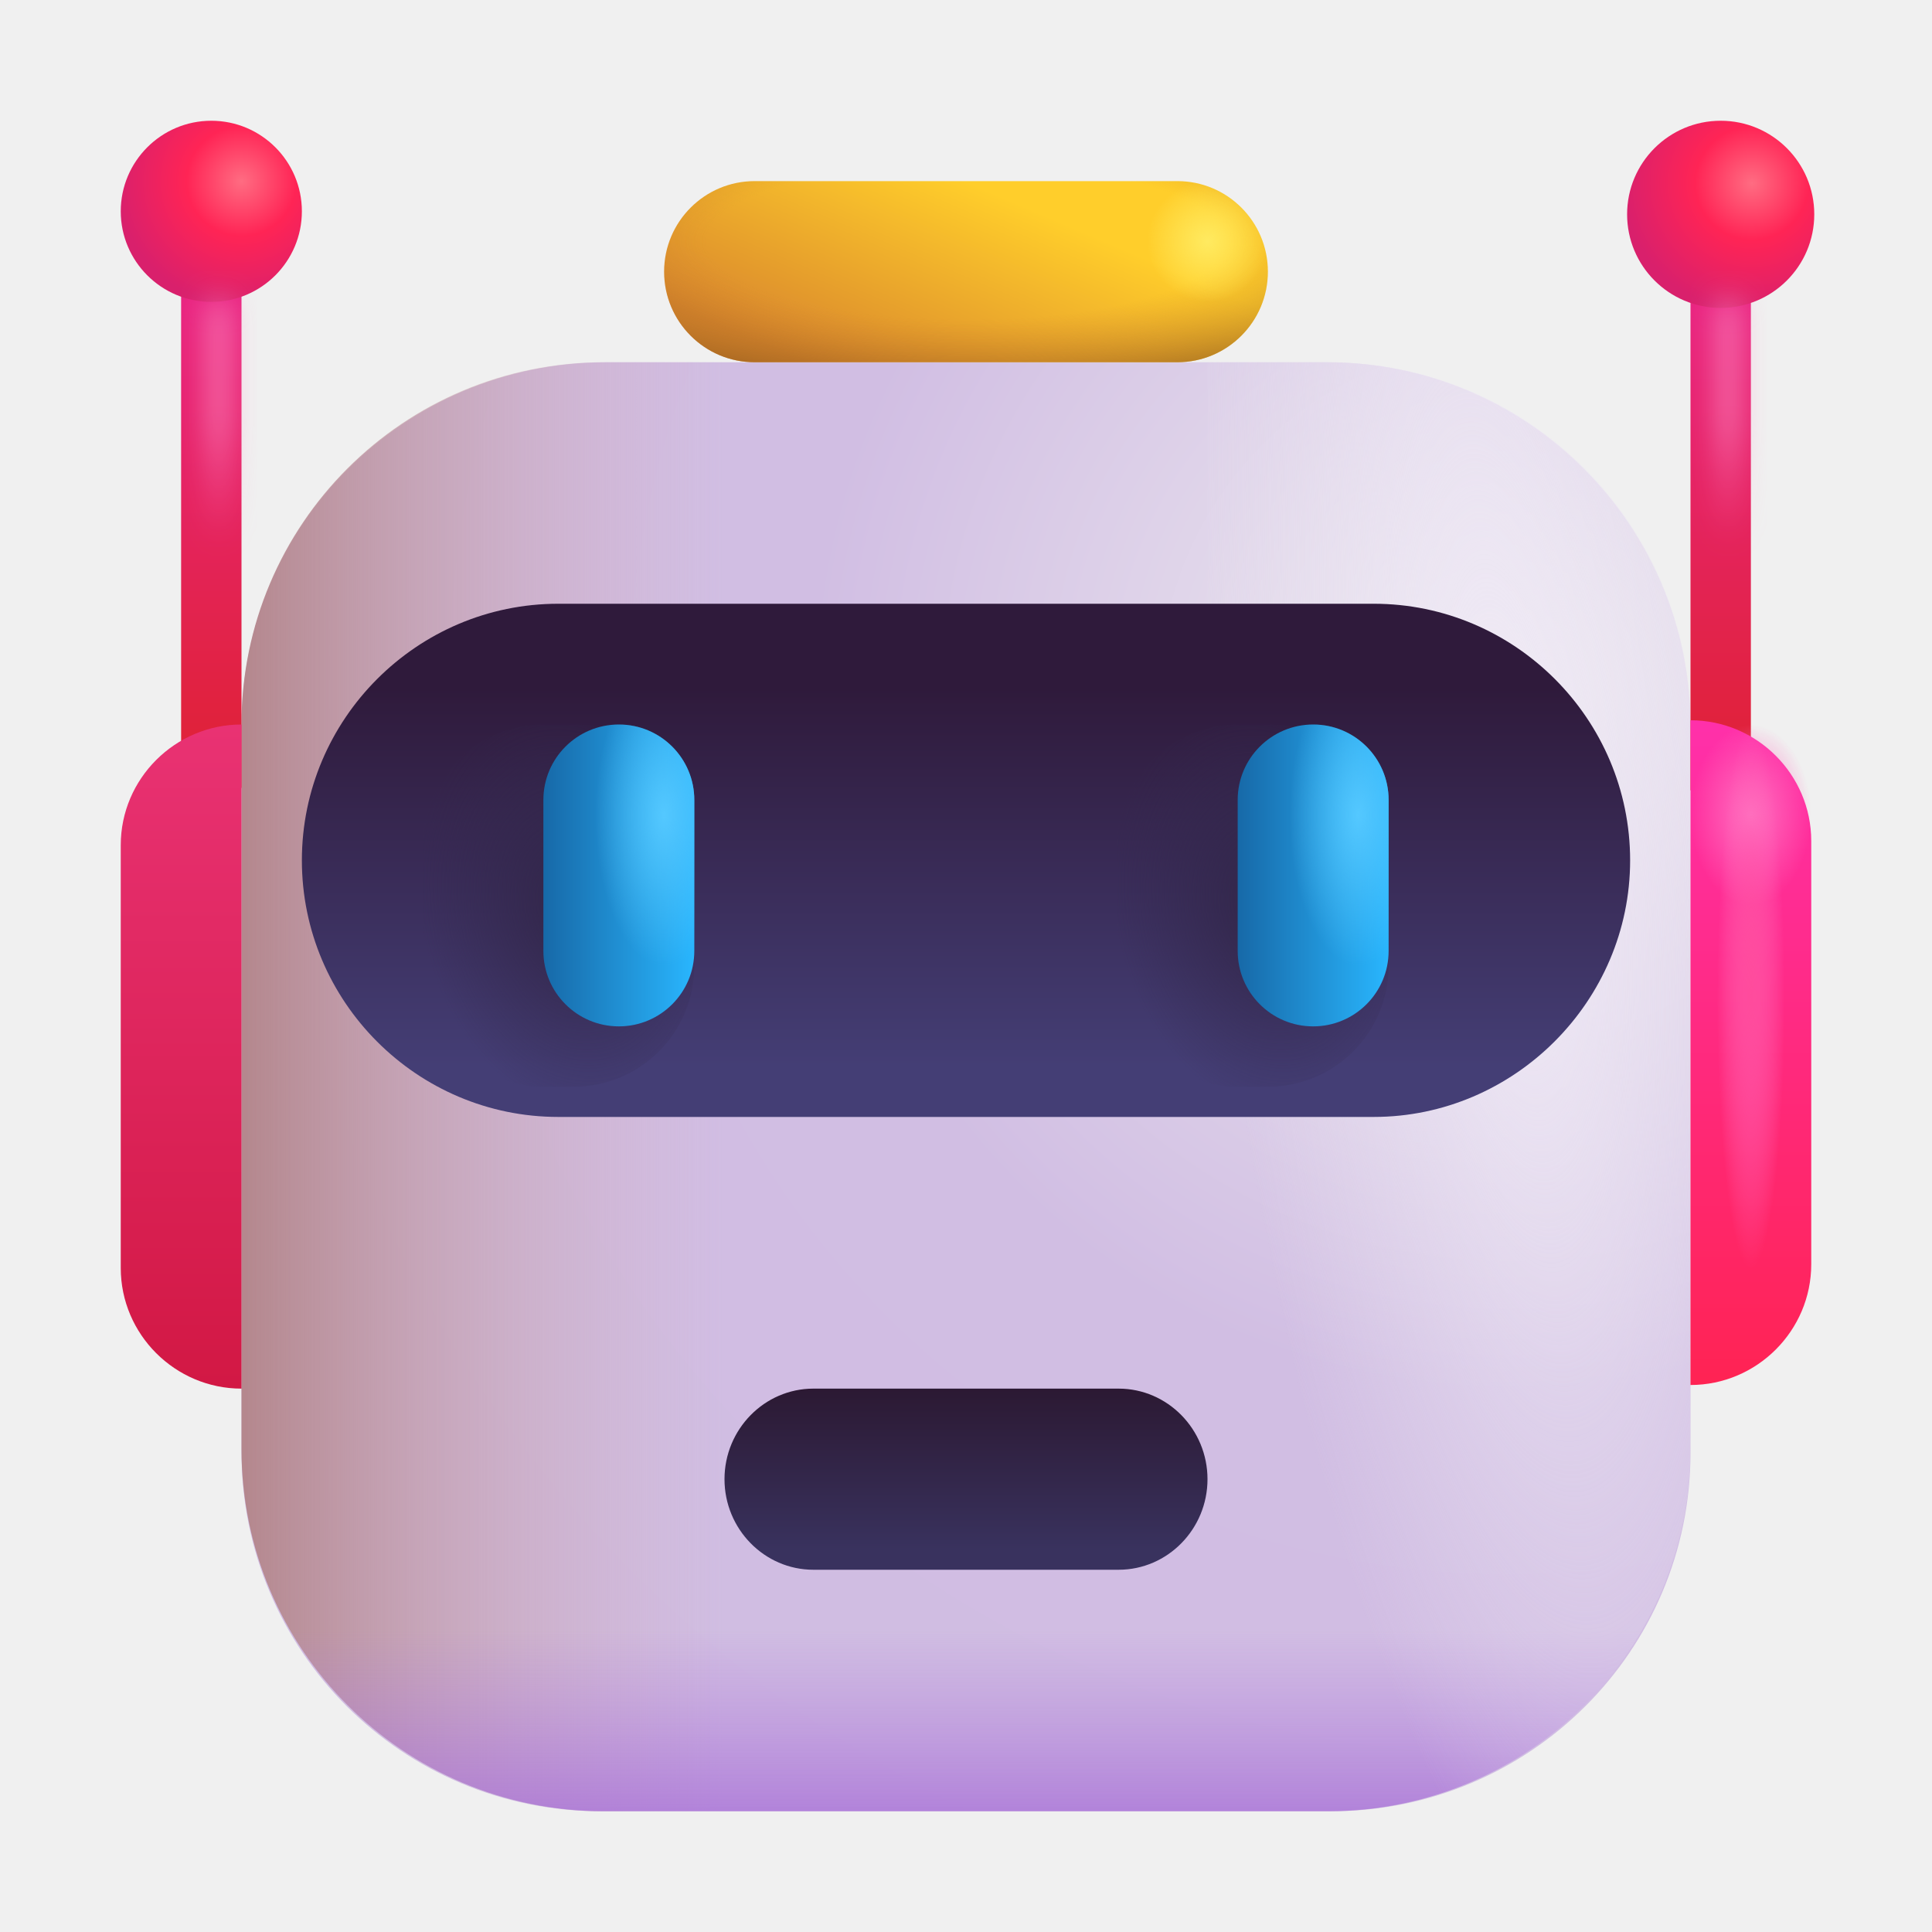
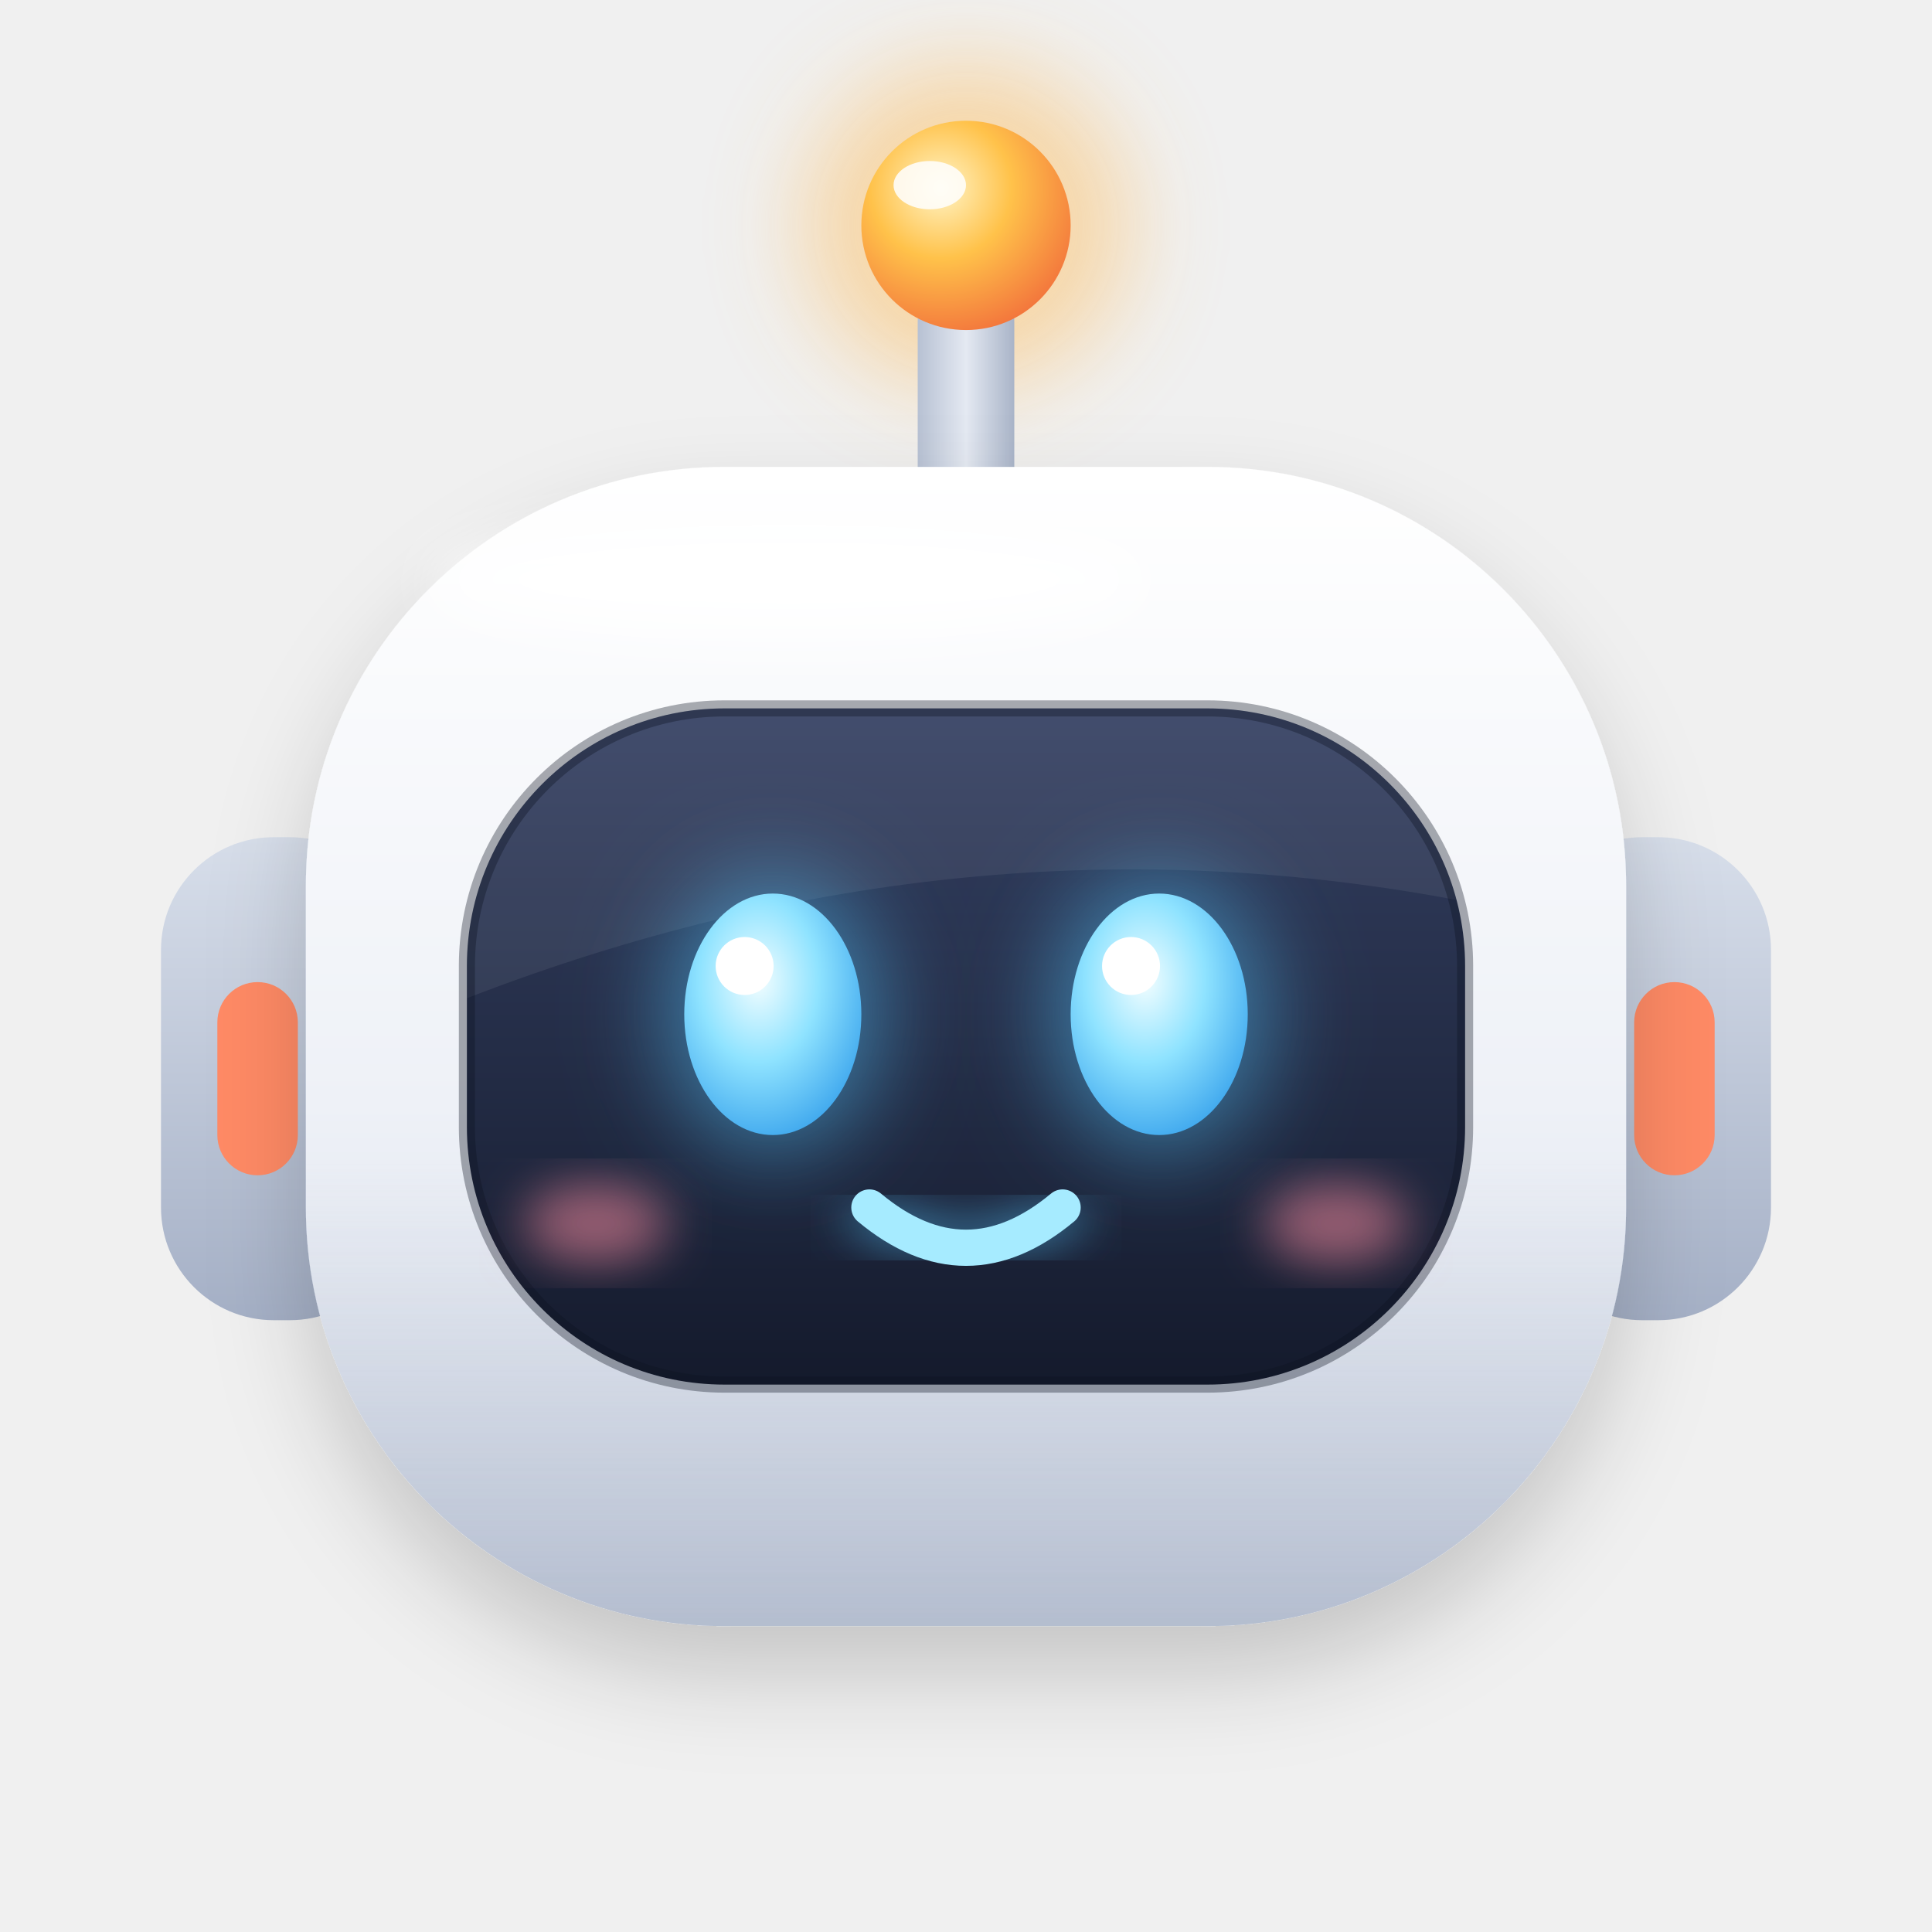
- <svg xmlns="http://www.w3.org/2000/svg" width="32" height="32" viewBox="0 0 32 32" fill="none">
-   <path d="M22.05 30H9.95C6.66 30 4 27.34 4 24.05V12.03C4 8.7 6.7 6 10.03 6H21.98C25.3 6 28 8.7 28 12.03V24.06C28 27.34 25.34 30 22.05 30Z" fill="url(#paint0_radial_31_1501)" />
-   <path d="M4 12C4 8.686 6.686 6 10 6H12V30H10C6.686 30 4 27.314 4 24V12Z" fill="url(#paint1_linear_31_1501)" />
-   <path d="M4 24H28V24C28 27.314 25.314 30 22 30H10C6.686 30 4 27.314 4 24V24Z" fill="url(#paint2_linear_31_1501)" />
-   <path d="M20 6H22C25.314 6 28 8.686 28 12V24C28 27.314 25.314 30 22 30H20V6Z" fill="url(#paint3_radial_31_1501)" />
-   <path d="M3.5 3.95V13.05" stroke="url(#paint4_linear_31_1501)" stroke-miterlimit="10" />
-   <path d="M4 12V23C2.9 23 2 22.101 2 21.002V13.998C2 12.899 2.9 12 4 12Z" fill="url(#paint5_linear_31_1501)" />
-   <path d="M22.753 18.5H9.247C6.908 18.5 5 16.591 5 14.25C5 11.909 6.908 10 9.247 10H22.753C25.092 10 27 11.909 27 14.25C27 16.581 25.082 18.5 22.753 18.5Z" fill="url(#paint6_linear_31_1501)" />
-   <path d="M18.528 26H13.472C12.661 26 12 25.326 12 24.5C12 23.674 12.661 23 13.472 23H18.528C19.339 23 20 23.674 20 24.5C20 25.326 19.339 26 18.528 26Z" fill="url(#paint7_linear_31_1501)" />
-   <path d="M3.5 5C4.328 5 5 4.328 5 3.5C5 2.672 4.328 2 3.5 2C2.672 2 2 2.672 2 3.5C2 4.328 2.672 5 3.5 5Z" fill="url(#paint8_radial_31_1501)" />
-   <path d="M28.5 4V13.09" stroke="url(#paint9_linear_31_1501)" stroke-miterlimit="10" />
-   <path d="M28.5 5.1C29.356 5.1 30.05 4.406 30.05 3.55C30.05 2.694 29.356 2 28.5 2C27.644 2 26.95 2.694 26.95 3.55C26.95 4.406 27.644 5.1 28.5 5.1Z" fill="url(#paint10_radial_31_1501)" />
-   <rect x="7" y="12" width="4.5" height="6" rx="2" fill="url(#paint11_radial_31_1501)" />
-   <rect x="18.5" y="12" width="4.5" height="6" rx="2" fill="url(#paint12_radial_31_1501)" />
-   <rect x="11" y="3" width="10" height="3" rx="1.5" fill="url(#paint13_linear_31_1501)" />
-   <rect x="11" y="3" width="10" height="3" rx="1.5" fill="url(#paint14_radial_31_1501)" />
-   <path d="M28 22.94V11.93C29.1 11.93 30 12.83 30 13.93V20.94C30 22.04 29.1 22.94 28 22.94Z" fill="url(#paint15_linear_31_1501)" />
-   <rect x="9" y="12" width="2.5" height="5" rx="1.25" fill="url(#paint16_linear_31_1501)" />
-   <rect x="9" y="12" width="2.5" height="5" rx="1.25" fill="url(#paint17_radial_31_1501)" />
-   <rect x="20.5" y="12" width="2.5" height="5" rx="1.25" fill="url(#paint18_linear_31_1501)" />
-   <rect x="20.5" y="12" width="2.5" height="5" rx="1.25" fill="url(#paint19_radial_31_1501)" />
-   <g filter="url(#filter0_f_31_1501)">
-     <line x1="3.625" y1="5" x2="3.625" y2="11" stroke="url(#paint20_linear_31_1501)" stroke-width="0.25" />
+ <svg xmlns="http://www.w3.org/2000/svg" viewBox="0 0 240 240" width="240" height="240">
+   <defs>
+     <linearGradient id="shell" x1="0" y1="0" x2="0" y2="1">
+       <stop offset="0" stop-color="#FFFFFF" />
+       <stop offset="0.55" stop-color="#EEF1F7" />
+       <stop offset="1" stop-color="#D3DAE7" />
+     </linearGradient>
+     <linearGradient id="rim" x1="0" y1="0" x2="0" y2="1">
+       <stop offset="0.6" stop-color="#9AA6BE" stop-opacity="0" />
+       <stop offset="1" stop-color="#7C89A4" stop-opacity="0.35" />
+     </linearGradient>
+     <linearGradient id="screen" x1="0" y1="0" x2="0" y2="1">
+       <stop offset="0" stop-color="#344062" />
+       <stop offset="1" stop-color="#141A2C" />
+     </linearGradient>
+     <linearGradient id="ear" x1="0" y1="0" x2="0" y2="1">
+       <stop offset="0" stop-color="#D7DEEA" />
+       <stop offset="1" stop-color="#A5B0C6" />
+     </linearGradient>
+     <linearGradient id="stem" x1="0" y1="0" x2="1" y2="0">
+       <stop offset="0" stop-color="#B7C1D3" />
+       <stop offset="0.5" stop-color="#E4E9F2" />
+       <stop offset="1" stop-color="#A9B4C8" />
+     </linearGradient>
+     <radialGradient id="bulb" cx="0.38" cy="0.32" r="0.75">
+       <stop offset="0" stop-color="#FFF4C7" />
+       <stop offset="0.45" stop-color="#FFC24A" />
+       <stop offset="1" stop-color="#F2703B" />
+     </radialGradient>
+     <radialGradient id="eye" cx="0.42" cy="0.36" r="0.75">
+       <stop offset="0" stop-color="#F2FDFF" />
+       <stop offset="0.45" stop-color="#8FE3FF" />
+       <stop offset="1" stop-color="#2E9BEA" />
+     </radialGradient>
+     <filter id="glow" x="-80%" y="-80%" width="260%" height="260%">
+       <feGaussianBlur stdDeviation="6" />
+     </filter>
+     <filter id="soft" x="-30%" y="-30%" width="160%" height="160%">
+       <feGaussianBlur stdDeviation="3" />
+     </filter>
+     <filter id="drop" x="-20%" y="-20%" width="140%" height="150%">
+       <feGaussianBlur in="SourceAlpha" stdDeviation="6" />
+       <feOffset dy="6" />
+       <feComponentTransfer>
+         <feFuncA type="linear" slope="0.18" />
+       </feComponentTransfer>
+       <feMerge>
+         <feMergeNode />
+         <feMergeNode in="SourceGraphic" />
+       </feMerge>
+     </filter>
+     <clipPath id="screenClip">
+       <rect x="58" y="88" width="124" height="84" rx="32" />
+     </clipPath>
+   </defs>
+   <circle cx="120" cy="28" r="20" fill="#FFB547" opacity="0.45" filter="url(#glow)" />
+   <rect x="114" y="34" width="12" height="30" rx="6" fill="url(#stem)" />
+   <circle cx="120" cy="28" r="13" fill="url(#bulb)" />
+   <ellipse cx="115.5" cy="23" rx="4.5" ry="3" fill="#FFFFFF" opacity="0.85" />
+   <rect x="20" y="104" width="30" height="60" rx="14" fill="url(#ear)" />
+   <rect x="190" y="104" width="30" height="60" rx="14" fill="url(#ear)" />
+   <rect x="27" y="122" width="10" height="24" rx="5" fill="#FF8A65" />
+   <rect x="203" y="122" width="10" height="24" rx="5" fill="#FF8A65" />
+   <g filter="url(#drop)">
+     <rect x="38" y="58" width="164" height="144" rx="52" fill="url(#shell)" />
  </g>
-   <g filter="url(#filter1_f_31_1501)">
-     <line x1="28.625" y1="5" x2="28.625" y2="11" stroke="url(#paint21_linear_31_1501)" stroke-width="0.25" />
+   <rect x="38" y="58" width="164" height="144" rx="52" fill="url(#rim)" />
+   <ellipse cx="98" cy="72" rx="44" ry="7" fill="#FFFFFF" opacity="0.95" filter="url(#soft)" />
+   <rect x="58" y="88" width="124" height="84" rx="32" fill="url(#screen)" />
+   <g clip-path="url(#screenClip)">
+     <path d="M58 88 H182 V112 Q120 100 58 124 Z" fill="#FFFFFF" opacity="0.07" />
  </g>
-   <ellipse cx="29" cy="13.5" rx="1" ry="1.5" fill="url(#paint22_radial_31_1501)" />
-   <ellipse cx="29" cy="16.5" rx="1" ry="4.5" fill="url(#paint23_radial_31_1501)" />
-   <path fill-rule="evenodd" clip-rule="evenodd" d="M19.776 3.025C20.383 3.138 20.862 3.617 20.975 4.224C20.873 4.669 20.475 5 20 5C19.448 5 19 4.552 19 4C19 3.525 19.331 3.127 19.776 3.025Z" fill="url(#paint24_radial_31_1501)" />
-   <defs>
-     <filter id="filter0_f_31_1501" x="3" y="4.5" width="1.25" height="7" filterUnits="userSpaceOnUse" color-interpolation-filters="sRGB">
-       <feFlood flood-opacity="0" result="BackgroundImageFix" />
-       <feBlend mode="normal" in="SourceGraphic" in2="BackgroundImageFix" result="shape" />
-       <feGaussianBlur stdDeviation="0.25" result="effect1_foregroundBlur_31_1501" />
-     </filter>
-     <filter id="filter1_f_31_1501" x="28" y="4.5" width="1.25" height="7" filterUnits="userSpaceOnUse" color-interpolation-filters="sRGB">
-       <feFlood flood-opacity="0" result="BackgroundImageFix" />
-       <feBlend mode="normal" in="SourceGraphic" in2="BackgroundImageFix" result="shape" />
-       <feGaussianBlur stdDeviation="0.25" result="effect1_foregroundBlur_31_1501" />
-     </filter>
-     <radialGradient id="paint0_radial_31_1501" cx="0" cy="0" r="1" gradientUnits="userSpaceOnUse" gradientTransform="translate(25 11.5) rotate(141.911) scale(23.5053)">
-       <stop stop-color="#EEEBF0" />
-       <stop offset="0.493" stop-color="#D1BEE3" />
-       <stop offset="1" stop-color="#D0BCE2" />
-     </radialGradient>
-     <linearGradient id="paint1_linear_31_1501" x1="12" y1="18" x2="4" y2="18" gradientUnits="userSpaceOnUse">
-       <stop stop-color="#D5B2C0" stop-opacity="0" />
-       <stop offset="1" stop-color="#B4878D" />
-     </linearGradient>
-     <linearGradient id="paint2_linear_31_1501" x1="16" y1="27" x2="16" y2="31" gradientUnits="userSpaceOnUse">
-       <stop stop-color="#B17EDB" stop-opacity="0" />
-       <stop offset="1" stop-color="#A56BD6" />
-     </linearGradient>
-     <radialGradient id="paint3_radial_31_1501" cx="0" cy="0" r="1" gradientUnits="userSpaceOnUse" gradientTransform="translate(25 13.5) rotate(-5.71059) scale(5.02494 19.2064)">
-       <stop stop-color="#F0EAF6" />
-       <stop offset="1" stop-color="#E7E0EF" stop-opacity="0" />
-     </radialGradient>
-     <linearGradient id="paint4_linear_31_1501" x1="4" y1="3.95" x2="4" y2="13.05" gradientUnits="userSpaceOnUse">
-       <stop stop-color="#EA248A" />
-       <stop offset="1" stop-color="#DF2232" />
-     </linearGradient>
-     <linearGradient id="paint5_linear_31_1501" x1="3" y1="12" x2="3" y2="23" gradientUnits="userSpaceOnUse">
-       <stop stop-color="#E93273" />
-       <stop offset="1" stop-color="#D21844" />
-     </linearGradient>
-     <linearGradient id="paint6_linear_31_1501" x1="15.998" y1="17.701" x2="15.998" y2="11.391" gradientUnits="userSpaceOnUse">
-       <stop offset="0.006" stop-color="#443E75" />
-       <stop offset="1" stop-color="#2F1A3B" />
-     </linearGradient>
-     <linearGradient id="paint7_linear_31_1501" x1="15.998" y1="25.686" x2="15.998" y2="22.889" gradientUnits="userSpaceOnUse">
-       <stop offset="0.006" stop-color="#39325E" />
-       <stop offset="1" stop-color="#2B1831" />
-     </linearGradient>
-     <radialGradient id="paint8_radial_31_1501" cx="0" cy="0" r="1" gradientUnits="userSpaceOnUse" gradientTransform="translate(4 3) rotate(104.036) scale(2.06155)">
-       <stop stop-color="#FF6C82" />
-       <stop offset="0.441" stop-color="#FF2455" />
-       <stop offset="1" stop-color="#D9206C" />
-     </radialGradient>
-     <linearGradient id="paint9_linear_31_1501" x1="29" y1="4" x2="29" y2="13.09" gradientUnits="userSpaceOnUse">
-       <stop stop-color="#EA248A" />
-       <stop offset="1" stop-color="#DF2232" />
-     </linearGradient>
-     <radialGradient id="paint10_radial_31_1501" cx="0" cy="0" r="1" gradientUnits="userSpaceOnUse" gradientTransform="translate(29.0167 3.03333) rotate(104.036) scale(2.13027)">
-       <stop stop-color="#FF6C82" />
-       <stop offset="0.441" stop-color="#FF2455" />
-       <stop offset="1" stop-color="#D9206C" />
-     </radialGradient>
-     <radialGradient id="paint11_radial_31_1501" cx="0" cy="0" r="1" gradientUnits="userSpaceOnUse" gradientTransform="translate(9.5 15) rotate(168.69) scale(2.54951 3.48912)">
-       <stop stop-color="#322649" />
-       <stop offset="1" stop-color="#342950" stop-opacity="0" />
-     </radialGradient>
-     <radialGradient id="paint12_radial_31_1501" cx="0" cy="0" r="1" gradientUnits="userSpaceOnUse" gradientTransform="translate(21 15) rotate(168.69) scale(2.54951 3.48912)">
-       <stop stop-color="#322649" />
-       <stop offset="1" stop-color="#342950" stop-opacity="0" />
-     </radialGradient>
-     <linearGradient id="paint13_linear_31_1501" x1="16" y1="3" x2="14.5" y2="6.5" gradientUnits="userSpaceOnUse">
-       <stop stop-color="#FFCE2B" />
-       <stop offset="1" stop-color="#D9862D" />
-     </linearGradient>
-     <radialGradient id="paint14_radial_31_1501" cx="0" cy="0" r="1" gradientUnits="userSpaceOnUse" gradientTransform="translate(16 4) rotate(90) scale(3 10)">
-       <stop offset="0.431" stop-color="#CA7E29" stop-opacity="0" />
-       <stop offset="1" stop-color="#673F13" />
-     </radialGradient>
-     <linearGradient id="paint15_linear_31_1501" x1="29" y1="11.93" x2="29" y2="22.94" gradientUnits="userSpaceOnUse">
-       <stop stop-color="#FF30AA" />
-       <stop offset="1" stop-color="#FF2353" />
-     </linearGradient>
-     <linearGradient id="paint16_linear_31_1501" x1="11.5" y1="14" x2="9" y2="14" gradientUnits="userSpaceOnUse">
-       <stop stop-color="#29B6FE" />
-       <stop offset="1" stop-color="#1769A8" />
-     </linearGradient>
-     <radialGradient id="paint17_radial_31_1501" cx="0" cy="0" r="1" gradientUnits="userSpaceOnUse" gradientTransform="translate(11 13.5) rotate(90) scale(2.5 1.14393)">
-       <stop stop-color="#54C8FF" />
-       <stop offset="1" stop-color="#54C8FF" stop-opacity="0" />
-     </radialGradient>
-     <linearGradient id="paint18_linear_31_1501" x1="23" y1="14" x2="20.5" y2="14" gradientUnits="userSpaceOnUse">
-       <stop stop-color="#29B6FE" />
-       <stop offset="1" stop-color="#1769A8" />
-     </linearGradient>
-     <radialGradient id="paint19_radial_31_1501" cx="0" cy="0" r="1" gradientUnits="userSpaceOnUse" gradientTransform="translate(22.5 13.5) rotate(90) scale(2.5 1.14393)">
-       <stop stop-color="#54C8FF" />
-       <stop offset="1" stop-color="#54C8FF" stop-opacity="0" />
-     </radialGradient>
-     <linearGradient id="paint20_linear_31_1501" x1="3.5" y1="7" x2="3.5" y2="9" gradientUnits="userSpaceOnUse">
-       <stop stop-color="#FF96CB" />
-       <stop offset="1" stop-color="#FF6DB7" stop-opacity="0" />
-     </linearGradient>
-     <linearGradient id="paint21_linear_31_1501" x1="28.5" y1="7" x2="28.5" y2="9" gradientUnits="userSpaceOnUse">
-       <stop stop-color="#FF96CB" />
-       <stop offset="1" stop-color="#FF6DB7" stop-opacity="0" />
-     </linearGradient>
-     <radialGradient id="paint22_radial_31_1501" cx="0" cy="0" r="1" gradientUnits="userSpaceOnUse" gradientTransform="translate(29 13.5) rotate(90) scale(1.5 1)">
-       <stop stop-color="#FF72C1" />
-       <stop offset="1" stop-color="#FF6EBF" stop-opacity="0" />
-     </radialGradient>
-     <radialGradient id="paint23_radial_31_1501" cx="0" cy="0" r="1" gradientUnits="userSpaceOnUse" gradientTransform="translate(29 16.5) rotate(90) scale(4.5 0.55944)">
-       <stop stop-color="#FF4B9C" />
-       <stop offset="1" stop-color="#FF73C1" stop-opacity="0" />
-     </radialGradient>
-     <radialGradient id="paint24_radial_31_1501" cx="0" cy="0" r="1" gradientUnits="userSpaceOnUse" gradientTransform="translate(20 4) rotate(90)">
-       <stop stop-color="#FFEA60" />
-       <stop offset="1" stop-color="#FFEF66" stop-opacity="0" />
-     </radialGradient>
-   </defs>
+   <rect x="58" y="88" width="124" height="84" rx="32" fill="none" stroke="#0E1322" stroke-opacity="0.35" stroke-width="2" />
+   <ellipse cx="96" cy="126" rx="13" ry="17" fill="#55C8FF" opacity="0.55" filter="url(#glow)" />
+   <ellipse cx="144" cy="126" rx="13" ry="17" fill="#55C8FF" opacity="0.55" filter="url(#glow)" />
+   <ellipse cx="96" cy="126" rx="11" ry="15" fill="url(#eye)" />
+   <ellipse cx="144" cy="126" rx="11" ry="15" fill="url(#eye)" />
+   <circle cx="92.5" cy="120" r="3.6" fill="#FFFFFF" />
+   <circle cx="140.5" cy="120" r="3.6" fill="#FFFFFF" />
+   <ellipse cx="74" cy="152" rx="9" ry="5" fill="#FF8FA3" opacity="0.55" filter="url(#soft)" />
+   <ellipse cx="166" cy="152" rx="9" ry="5" fill="#FF8FA3" opacity="0.55" filter="url(#soft)" />
+   <path d="M108 150 Q120 160 132 150" fill="none" stroke="#55C8FF" stroke-width="6" stroke-linecap="round" opacity="0.5" filter="url(#soft)" />
+   <path d="M108 150 Q120 160 132 150" fill="none" stroke="#A6EBFF" stroke-width="4.5" stroke-linecap="round" />
</svg>
